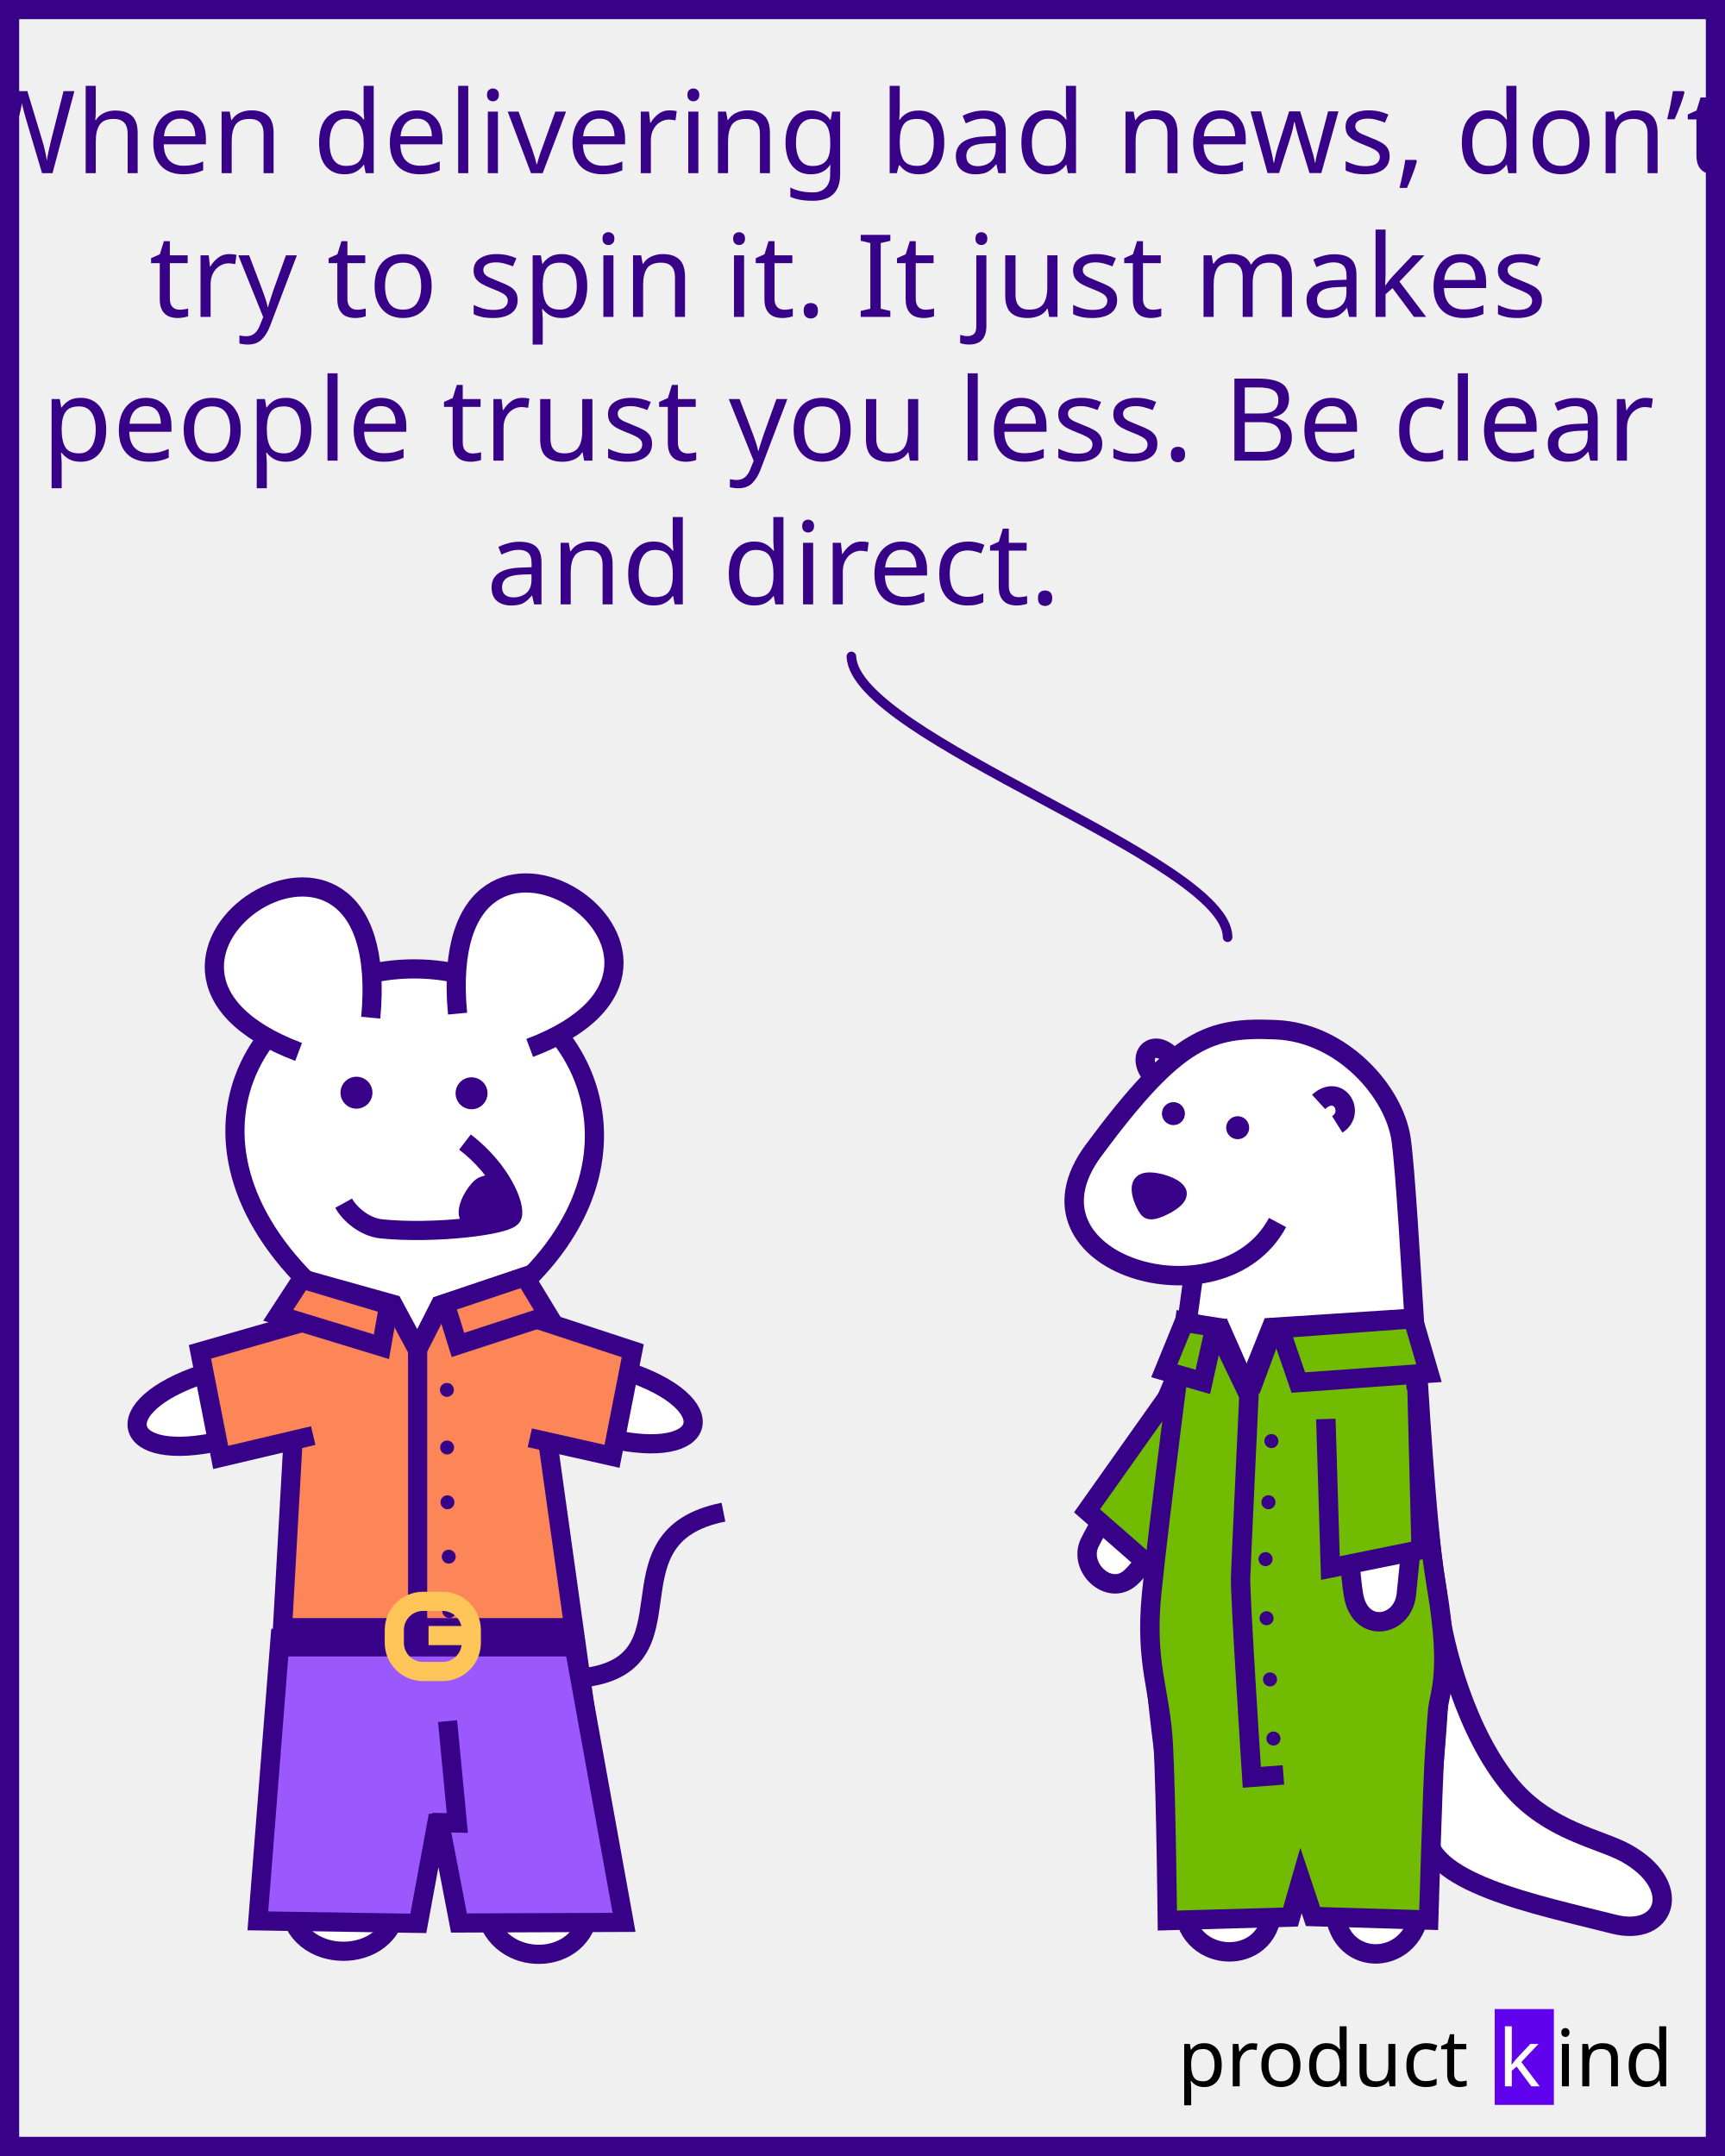
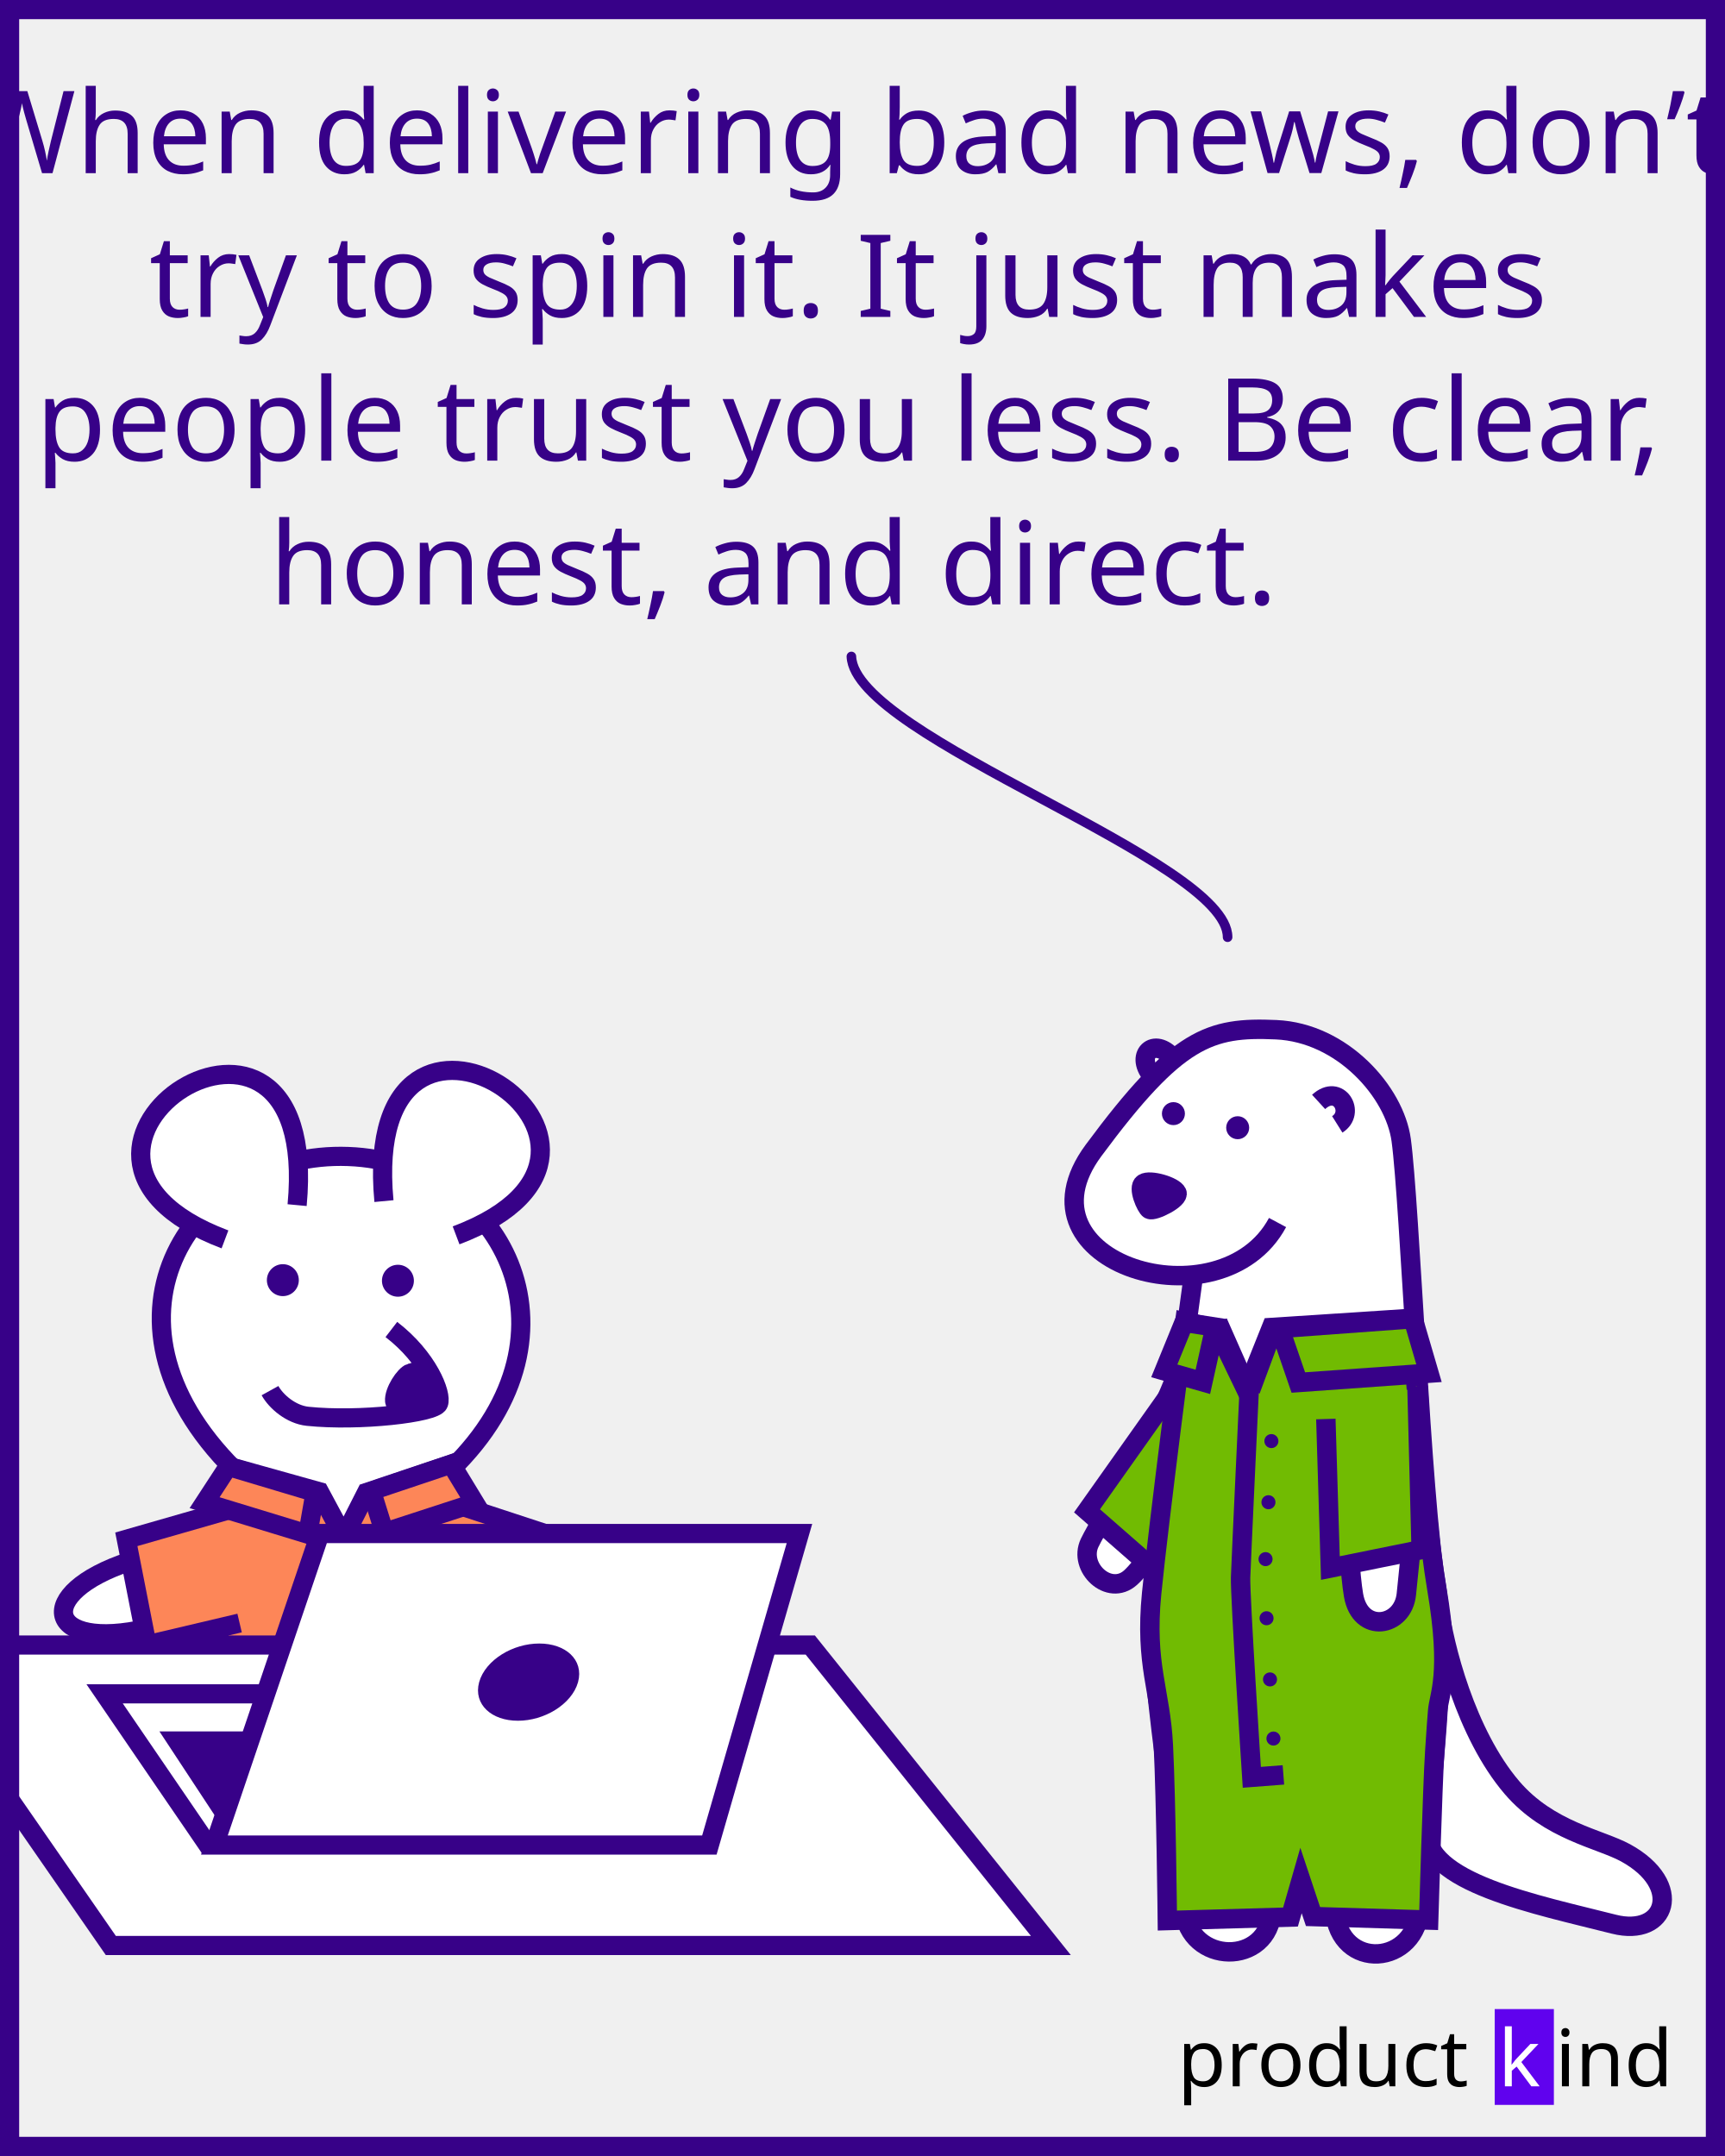
<svg xmlns="http://www.w3.org/2000/svg" width="1080" height="1350" viewBox="0 0 285.75 357.188" version="1.1" id="svg1">
  <defs id="defs1">
    <rect x="337.606" y="293.087" width="868.13" height="871.84" id="rect26" />
    <rect x="358.011" y="335.751" width="877.405" height="734.572" id="rect25" />
    <rect x="418.448" y="244.753" width="748.074" height="801.367" id="rect16" />
+     <clipPath clipPathUnits="userSpaceOnUse" id="clipPath2">
+       <rect style="fill:#71bb02;stroke:#370188;stroke-width:1.587" id="rect2" width="192.946" height="186.152" x="-39.404" y="118.893" />
+     </clipPath>
+     <clipPath clipPathUnits="userSpaceOnUse" id="clipPath3">
+       <rect style="fill:none;fill-opacity:1;fill-rule:nonzero;stroke:#370188;stroke-width:3.175;stroke-dasharray:none;stroke-opacity:1" id="rect4" width="282.575" height="354.012" x="1.587" y="5.821" />
+     </clipPath>
  </defs>
  <g id="layer1">
    <text xml:space="preserve" transform="scale(0.2645833)" id="text16" style="font-style:normal;font-variant:normal;font-weight:bold;font-stretch:normal;font-size:60px;font-family:'Josefin Slab';-inkscape-font-specification:'Josefin Slab Bold';text-align:start;letter-spacing:0px;word-spacing:0px;writing-mode:lr-tb;direction:ltr;white-space:pre;shape-inside:url(#rect16);display:inline;fill:#000000;fill-opacity:0;stroke:#370188;stroke-width:12;stroke-opacity:1" />
    <text xml:space="preserve" transform="scale(0.2645833)" id="text25" style="font-style:normal;font-variant:normal;font-weight:bold;font-stretch:normal;font-size:60px;font-family:'Josefin Slab';-inkscape-font-specification:'Josefin Slab Bold';text-align:start;letter-spacing:0px;word-spacing:0px;writing-mode:lr-tb;direction:ltr;white-space:pre;shape-inside:url(#rect25);display:inline;fill:#000000;fill-opacity:0;stroke:#370188;stroke-width:12;stroke-opacity:1" />
    <text xml:space="preserve" transform="scale(0.2645833)" id="text26" style="font-style:normal;font-variant:normal;font-weight:bold;font-stretch:normal;font-size:60px;font-family:'Josefin Slab';-inkscape-font-specification:'Josefin Slab Bold';text-align:start;letter-spacing:0px;word-spacing:0px;writing-mode:lr-tb;direction:ltr;white-space:pre;shape-inside:url(#rect26);display:inline;fill:#000000;fill-opacity:0;stroke:#370188;stroke-width:12;stroke-opacity:1" />
-     <rect style="fill:none;fill-opacity:1;fill-rule:nonzero;stroke:#370188;stroke-width:3.175;stroke-dasharray:none;stroke-opacity:1" id="rect113-4-2" width="282.575" height="354.012" x="1.587" y="1.587" />
    <rect width="9.802" height="15.875" rx="0" ry="0" fill="#6002ee" stroke-width="0" id="rect1-3-4-39-4-2-0-5-6" x="247.601" y="332.846" />
    <text font-family="Montserrat" font-size="618.11px" font-weight="200" stroke-width="0" fill="#33333" id="text3-0-3-0-0-5-3-3-2" x="248.337" y="345.427" style="font-style:normal;font-variant:normal;font-weight:300;font-stretch:normal;font-size:13.077px;font-family:Montserrat;-inkscape-font-specification:'Montserrat Light'" transform="scale(0.9993897,1.000611)">
      <tspan y="345.427" font-weight="200" stroke-width="0" id="tspan1-4-8-6-2-1-2-5-9" style="font-style:normal;font-variant:normal;font-weight:300;font-stretch:normal;font-size:13.077px;font-family:Montserrat;-inkscape-font-specification:'Montserrat Light'">
        <tspan style="font-style:normal;font-variant:normal;font-weight:300;font-stretch:normal;font-size:13.077px;font-family:Montserrat;-inkscape-font-specification:'Montserrat Light';fill:#ffffff;fill-opacity:1;stroke-width:0" id="tspan3-6-3-13-5-2-1-6-6">k</tspan>
      </tspan>
    </text>
    <text dx="0" dy="0" font-family="Montserrat" font-size="465.256px" font-weight="200" stroke-width="0" fill="#33333" id="text3-0-3-6-8-4-0-8-9" x="195.177" y="345.427" style="font-style:normal;font-variant:normal;font-weight:300;font-stretch:normal;font-size:13.077px;font-family:Montserrat;-inkscape-font-specification:'Montserrat Light'" transform="scale(0.9993897,1.000611)">
      <tspan y="345.427" font-weight="200" stroke-width="0" id="tspan1-4-8-3-9-0-0-6-9" style="font-style:normal;font-variant:normal;font-weight:300;font-stretch:normal;font-size:13.077px;font-family:Montserrat;-inkscape-font-specification:'Montserrat Light'">product</tspan>
    </text>
    <text font-family="Montserrat" font-size="465.256px" font-weight="200" stroke-width="0" fill="#33333" id="text3-0-3-6-4-3-4-3-7-8" x="257.784" y="345.427" style="font-style:normal;font-variant:normal;font-weight:300;font-stretch:normal;font-size:13.077px;font-family:Montserrat;-inkscape-font-specification:'Montserrat Light'" transform="scale(0.9993897,1.000611)">
      <tspan y="345.427" font-weight="200" stroke-width="0" id="tspan1-4-8-3-6-9-9-9-7-0" style="font-style:normal;font-variant:normal;font-weight:300;font-stretch:normal;font-size:13.077px;font-family:Montserrat;-inkscape-font-specification:'Montserrat Light'">ind</tspan>
    </text>
    <text xml:space="preserve" style="font-style:normal;font-variant:normal;font-weight:normal;font-stretch:normal;font-size:19.05px;font-family:'Nanum Pen';-inkscape-font-specification:'Nanum Pen';text-align:center;letter-spacing:0px;word-spacing:0px;writing-mode:lr-tb;direction:ltr;text-anchor:middle;white-space:pre;inline-size:218.025;display:inline;fill:#370188;fill-opacity:1;stroke:none;stroke-width:1.587;stroke-linecap:round;stroke-dasharray:none;stroke-opacity:1" x="-45.719" y="156.497" id="text17-6" transform="translate(186.2176,-127.8083)">
-       <tspan x="-45.719" y="156.497" id="tspan1">When delivering bad news, don’t<tspan y="156.497" id="tspan2"> </tspan>
+       <tspan x="-45.719" y="156.497" id="tspan4">When delivering bad news, don’t<tspan y="156.497" id="tspan9"> </tspan>
      </tspan>
-       <tspan x="-45.719" y="180.309" id="tspan3">try to spin it. It just makes<tspan y="180.309" id="tspan5"> </tspan>
+       <tspan x="-45.719" y="180.309" id="tspan10">try to spin it. It just makes<tspan y="180.309" id="tspan11"> </tspan>
      </tspan>
-       <tspan x="-45.719" y="204.122" id="tspan6">people trust you less. Be clear<tspan y="204.122" id="tspan7"> </tspan>
+       <tspan x="-45.719" y="204.122" id="tspan12">people trust you less. Be clear,<tspan y="204.122" id="tspan13"> </tspan>
      </tspan>
-       <tspan x="-45.719" y="227.934" id="tspan8">and direct.</tspan>
+       <tspan x="-45.719" y="227.934" id="tspan14">honest, and direct.</tspan>
    </text>
    <path style="fill:none;fill-opacity:1;stroke:#370188;stroke-width:1.587;stroke-linecap:round;stroke-dasharray:none;stroke-opacity:1" d="m 203.354,155.269 c 0.02,-12.856 -61.794,-32.992 -62.32,-46.514" id="path13-1-9-2-1" />
-     <path style="fill:#ffffff;fill-opacity:1;fill-rule:nonzero;stroke:#370188;stroke-width:3.175;stroke-dasharray:none;stroke-opacity:1" d="m 103.839,227.203 c 16.196,5.324 13.876,14.982 -2.924,11.097" id="path61-9-5" />
-     <path style="fill:#ffffff;fill-opacity:1;fill-rule:nonzero;stroke:#370188;stroke-width:3.175;stroke-dasharray:none;stroke-opacity:1" d="m 33.699,227.621 c -16.196,5.324 -13.876,14.982 2.924,11.097" id="path61-93" />
-     <path style="fill:#ffffff;fill-opacity:1;fill-rule:nonzero;stroke:#370188;stroke-width:3.175;stroke-dasharray:none;stroke-opacity:1" d="m 51.048,212.468 c -25.533,-25.401 -6.656,-52.884 18.841,-51.926 25.116,0.944 40.371,29.177 17.009,51.856 3.854,24.969 10.08,70.524 10.631,104.674 -1.631,9.343 -16.161,8.978 -17.238,-1.437 -1.077,-10.415 -14.013,-11.941 -14.579,-0.167 -0.503,10.462 -17.311,10.416 -17.742,-0.192 -2.537,-17.451 1.063,-77.489 3.078,-102.808 z" id="path49-6" />
-     <path style="fill:#fd8658;fill-opacity:1;fill-rule:nonzero;stroke:#370188;stroke-width:3.175;stroke-dasharray:none;stroke-opacity:1" d="m 86.93,211.524 9.995,71.524 -50.865,-0.192 3.988,-70.987 15.052,4.211 4.05,7.538 3.713,-7.313 z" id="path56-7" />
-     <path style="fill:#fd8658;fill-opacity:1;fill-rule:nonzero;stroke:#370188;stroke-width:3.175;stroke-dasharray:none;stroke-opacity:1" d="m 53.497,218.114 -20.374,5.849 3.434,17.488 15.329,-3.615" id="path57-2" />
-     <path style="fill:#fd8658;fill-opacity:1;fill-rule:nonzero;stroke:#370188;stroke-width:3.175;stroke-dasharray:none;stroke-opacity:1" d="m 85.292,217.364 19.524,6.416 -3.434,17.488 -13.615,-3.066" id="path57-4-4" />
-     <path style="fill:#fd8658;fill-opacity:1;fill-rule:nonzero;stroke:#370188;stroke-width:3.175;stroke-dasharray:none;stroke-opacity:1" d="m 50.007,211.893 -3.915,6.002 17.094,5.22 1.211,-6.917 z" id="path58-4" />
-     <path style="fill:#fd8658;fill-opacity:1;fill-rule:nonzero;stroke:#370188;stroke-width:3.175;stroke-dasharray:none;stroke-opacity:1" d="m 73.717,215.938 13.218,-4.437 3.915,6.437 -14.987,4.879 z" id="path59-0" />
-     <path style="fill:#ffffff;fill-opacity:1;fill-rule:nonzero;stroke:#370188;stroke-width:3.175;stroke-dasharray:none;stroke-opacity:1" d="m 69.178,222.136 3.1e-5,59.833" id="path60-3" />
-     <circle style="fill:#370188;fill-opacity:1;stroke:#370188;stroke-width:0.798;stroke-opacity:1" id="path3-3-6-6-7-1" r="0.756" cy="266.894" cx="74.413" />
-     <circle style="fill:#370188;fill-opacity:1;stroke:#370188;stroke-width:0.798;stroke-opacity:1" id="path3-3-6-6-7-0-4" r="0.756" cy="248.885" cx="74.121" />
-     <circle style="fill:#370188;fill-opacity:1;stroke:#370188;stroke-width:0.798;stroke-opacity:1" id="path3-3-6-60-5-3-8" r="0.756" cy="257.896" cx="74.334" />
-     <circle style="fill:#370188;fill-opacity:1;stroke:#370188;stroke-width:0.798;stroke-opacity:1" id="path3-3-6-6-7-0-0-8" r="0.756" cy="230.265" cx="74.03" />
-     <circle style="fill:#370188;fill-opacity:1;stroke:#370188;stroke-width:0.798;stroke-opacity:1" id="path3-3-6-60-5-3-6-7" r="0.756" cy="239.807" cx="74.065" />
-     <circle style="fill:#370188;fill-opacity:1;stroke:none;stroke-width:12.621;stroke-dasharray:none;stroke-opacity:1" id="path9-5-7-5" cx="59.05" cy="181.03" r="2.646" />
-     <circle style="fill:#370188;fill-opacity:1;stroke:none;stroke-width:12.621;stroke-dasharray:none;stroke-opacity:1" id="path9-5-7-6-7" cx="78.113" cy="181.126" r="2.646" />
-     <path style="fill:#ffffff;fill-opacity:1;stroke:#370188;stroke-width:3.175;stroke-dasharray:none;stroke-opacity:1" d="m 77.027,189.203 c 6.068,4.667 8.422,10.655 7.815,12.268 -0.59,1.564 -13.19,3.001 -21.691,2.113 -2.721,-0.284 -5.219,-2.424 -6.227,-4.25" id="path7-6" />
-     <path style="fill:#370188;fill-opacity:1;stroke:#370188;stroke-width:3.257;stroke-dasharray:none;stroke-opacity:1" d="m 80.25,196.443 c -0.975,0.314 -2.79,3.056 -2.64,4.62 0.15,1.563 3.221,-0.193 3.221,-0.193 l 2.099,-0.571 -0.777,-2.327 c 0,0 -0.929,-1.842 -1.903,-1.528 z" id="path8-8" />
-     <path style="fill:#ffffff;fill-opacity:1;fill-rule:nonzero;stroke:#370188;stroke-width:3.175;stroke-dasharray:none;stroke-opacity:1" d="M 49.464,174.276 C 10.627,159.638 65.596,124.088 61.414,168.6" id="path67" />
-     <path style="fill:#ffffff;fill-opacity:1;fill-rule:nonzero;stroke:#370188;stroke-width:3.175;stroke-dasharray:none;stroke-opacity:1" d="M 87.748,173.61 C 126.585,158.972 71.616,123.421 75.798,167.934" id="path67-5" />
-     <path style="fill:#9a58fd;fill-opacity:1;fill-rule:nonzero;stroke:#370188;stroke-width:3.175;stroke-dasharray:none;stroke-opacity:1" d="m 42.714,318.232 26.583,0.413 3.298,-17.872 3.431,17.813 27.35,-0.103 -8.456,-46.747 -48.519,-0.296 z" id="path55-9" />
-     <path style="fill:#ffffff;fill-opacity:1;fill-rule:nonzero;stroke:#370188;stroke-width:6.35;stroke-dasharray:none;stroke-opacity:1" d="m 46.322,271.25 49.046,-10e-6" id="path69" />
-     <rect style="fill:none;fill-opacity:1;fill-rule:nonzero;stroke:#fdc458;stroke-width:3.175;stroke-dasharray:none;stroke-opacity:1" id="rect68" width="12.758" height="11.624" x="65.317" y="265.297" rx="4.762" />
-     <path style="fill:none;fill-opacity:1;fill-rule:nonzero;stroke:#fdc458;stroke-width:3.175;stroke-dasharray:none;stroke-opacity:1" d="m 70.987,270.967 h 6.521" id="path70" />
-     <path style="fill:none;fill-opacity:1;fill-rule:nonzero;stroke:#370188;stroke-width:3.175;stroke-dasharray:none;stroke-opacity:1" d="m 71.57,301.916 4.189,0.11 -1.618,-16.885" id="path71" />
-     <path style="fill:none;fill-opacity:1;fill-rule:nonzero;stroke:#370188;stroke-width:3.175;stroke-dasharray:none;stroke-opacity:1" d="m 96.022,278.032 c 20.342,-1.95 3.264,-23.392 23.818,-27.51" id="path72" />
    <path style="fill:#ffffff;fill-opacity:1;stroke:#370188;stroke-width:3.216;stroke-dasharray:none;stroke-opacity:1" d="m 195.957,223.779 c -1.244,8.172 -13.497,27.737 -15.451,31.823 -1.954,4.086 3.221,8.963 6.774,5.765 3.553,-3.198 15.768,-21.086 17.367,-27.304" id="path5-1-2-1-7" />
    <path style="fill:#ffffff;fill-opacity:1;stroke:#370188;stroke-width:3.216;stroke-dasharray:none;stroke-opacity:1" d="m 238.323,266.016 c 0.817,6.535 4.51,21.221 12.14,30.14 6.131,7.167 14.563,8.48 18.808,10.802 9.775,5.346 6.769,14.04 -1.932,11.825 -12.68,-3.228 -31.836,-6.967 -30.952,-15.807" id="path2-4-2-5-8-3" />
    <path style="fill:#71bb02;fill-opacity:1;stroke:#370188;stroke-width:3.216;stroke-dasharray:none;stroke-opacity:1" d="m 194.51,229.902 -14.443,20.397 11.149,9.755" id="path13-6-7-6-8" />
    <path style="fill:#ffffff;fill-opacity:1;stroke:#370188;stroke-width:3.216;stroke-dasharray:none;stroke-opacity:1" d="m 190.805,178.193 c -2.98,-3.662 0.722,-6.687 3.802,-2.513" id="path15-0-5-6-6-1" />
    <path style="fill:#ffffff;fill-opacity:1;stroke:#370188;stroke-width:3.217;stroke-dasharray:none;stroke-opacity:1" d="m 211.63,202.537 c -9.266,17.312 -44.377,6.827 -30.479,-11.948 13.898,-18.775 19.263,-20.482 30.235,-19.994 10.972,0.488 19.64,10.317 20.726,18.287 1.43,10.497 3.327,59.211 5.766,73.597 1.998,11.787 -0.794,34.089 -2.082,46.633 -0.284,2.766 -0.495,5.058 -0.566,6.657 -0.444,10.071 -13.414,10.827 -14.142,0.732 -0.539,-7.48 -10.085,-6.212 -10.388,0 -0.451,9.278 -13.784,9.126 -14.584,-0.261 -0.93,-10.895 -6.172,-40.699 -5.151,-52.22 0.972,-10.972 6.767,-52.949 6.767,-52.949 v 0" id="path1-2-4-7-1-7" />
    <circle style="fill:#370188;fill-opacity:1;stroke:#370188;stroke-width:0.804;stroke-opacity:1" id="path3-29-2-0" cx="194.379" cy="184.496" r="1.503" />
    <circle style="fill:#370188;fill-opacity:1;stroke:#370188;stroke-width:0.804;stroke-opacity:1" id="path3-3-5-9-1" cx="205.025" cy="186.83" r="1.503" />
    <path style="fill:#370188;fill-opacity:1;stroke:#370188;stroke-width:3.216;stroke-dasharray:none;stroke-opacity:1" d="m 189.437,196.051 c 1.064,-0.69 5.02,0.465 5.521,1.553 0.469,1.017 -3.818,3.167 -4.543,2.76 -0.531,-0.297 -2.042,-3.623 -0.978,-4.313 z" id="path4-2-3-9-6" />
    <path style="fill:#71bb02;fill-opacity:1;stroke:#370188;stroke-width:3.216;stroke-dasharray:none;stroke-opacity:1" d="m 237.655,290.401 c -0.341,5.329 -0.995,27.697 -0.995,27.697 l -19.156,-0.58 -1.99,-5.971 -1.741,6.053 -20.399,0.581 c 0,0 -0.212,-19.99 -0.663,-29.024 -0.451,-9.033 -3.111,-13.353 -1.94,-25.162 1.171,-11.809 5.495,-45.014 5.495,-45.014 l 5.288,1.133 4.91,10.198 4.155,-10.387 23.229,-1.511 c 0,0 1.737,30.374 4.163,44.759 2.426,14.384 0.334,17.474 0.13,20.376 -0.204,2.903 -0.144,1.523 -0.485,6.851 z" id="path14-0-7-8-2" />
    <path style="fill:#ffffff;fill-opacity:1;stroke:#370188;stroke-width:3.216;stroke-dasharray:none;stroke-opacity:1" d="m 234.926,229.725 c 0.691,10.09 -1.553,30.378 -1.963,34.403 -0.553,5.432 -7.643,6.634 -8.749,0.138 -1.106,-6.496 -1.557,-27.264 -1.557,-27.264" id="path6-86-3-4-3" />
    <path style="fill:#ffffff;fill-opacity:1;stroke:#370188;stroke-width:3.216;stroke-dasharray:none;stroke-opacity:1" d="m 211.323,219.071 -4.171,11.247" id="path10-5-4-0-6-1" />
    <path style="fill:#71bb02;fill-opacity:1;stroke:#370188;stroke-width:3.216;stroke-dasharray:none;stroke-opacity:1" d="m 215.07,229.045 -3.075,-8.954 22.081,-1.614 2.641,9.023 z" id="path7-1-7-2-3-4" />
    <path style="fill:#ffffff;fill-opacity:1;stroke:#370188;stroke-width:3.216;stroke-dasharray:none;stroke-opacity:1" d="m 206.842,230.598 -5.092,-11.527" id="path9-9-9-5-8-8" />
    <path style="fill:#71bb02;fill-opacity:1;stroke:#370188;stroke-width:3.216;stroke-dasharray:none;stroke-opacity:1" d="m 196.15,219.064 5.119,0.796 -2.014,9.076 -6.39,-1.825 z" id="path8-9-5-7-9-9" />
    <path style="fill:#71bb02;fill-opacity:1;stroke:#370188;stroke-width:3.216;stroke-dasharray:none;stroke-opacity:1" d="m 219.629,235.091 0.753,24.691 15.035,-3.05 -0.695,-27.089" id="path12-2-2-7-8-2" />
    <path style="fill:#71bb02;fill-opacity:1;stroke:#370188;stroke-width:3.216;stroke-dasharray:none;stroke-opacity:1" d="m 206.939,230.129 c 0,0 -1.33,28.235 -1.432,31.202 -0.103,2.967 1.86,33.12 1.86,33.12 l 5.231,-0.403" id="path11-7-9-4-2-3" />
    <circle style="fill:#370188;fill-opacity:1;stroke:#370188;stroke-width:0.804;stroke-opacity:1" id="path3-3-6-16-4-6-1" r="0.761" cy="238.748" cx="210.609" />
    <circle style="fill:#370188;fill-opacity:1;stroke:#370188;stroke-width:0.804;stroke-opacity:1" id="path3-3-6-9-41-1-0-5" r="0.761" cy="248.877" cx="210.122" />
    <circle style="fill:#370188;fill-opacity:1;stroke:#370188;stroke-width:0.804;stroke-opacity:1" id="path3-3-6-2-6-2-9-0" r="0.761" cy="258.304" cx="209.641" />
    <circle style="fill:#370188;fill-opacity:1;stroke:#370188;stroke-width:0.804;stroke-opacity:1" id="path3-3-6-1-3-7-6-7" r="0.761" cy="268.095" cx="209.806" />
    <circle style="fill:#370188;fill-opacity:1;stroke:#370188;stroke-width:0.804;stroke-opacity:1" id="path3-3-6-6-9-8-5-4" r="0.761" cy="278.233" cx="210.379" />
    <circle style="fill:#370188;fill-opacity:1;stroke:#370188;stroke-width:0.804;stroke-opacity:1" id="path3-3-6-60-59-6-9-2" r="0.761" cy="288.027" cx="210.95" />
    <path style="fill:#ffffff;fill-opacity:1;stroke:#370188;stroke-width:3.216;stroke-dasharray:none;stroke-opacity:1" d="m 218.431,182.557 c 3.373,-3.089 6.144,1.807 3.089,3.722" id="path15-1-0-5-7" />
+     <g id="g1" clip-path="url(#clipPath2)" transform="translate(-13.23597,14.42413)">
+       <path style="fill:#ffffff;fill-opacity:1;fill-rule:nonzero;stroke:#370188;stroke-width:3.175;stroke-dasharray:none;stroke-opacity:1" d="m 104.879,243.834 c 16.196,5.324 13.876,14.982 -2.924,11.097" id="path61-9-5" />
+       <path style="fill:#ffffff;fill-opacity:1;fill-rule:nonzero;stroke:#370188;stroke-width:3.175;stroke-dasharray:none;stroke-opacity:1" d="m 34.738,244.252 c -16.196,5.324 -13.876,14.982 2.924,11.097" id="path61-93" />
+       <path style="fill:#ffffff;fill-opacity:1;fill-rule:nonzero;stroke:#370188;stroke-width:3.175;stroke-dasharray:none;stroke-opacity:1" d="m 52.088,229.099 c -25.533,-25.401 -6.656,-52.884 18.841,-51.926 25.116,0.944 40.371,29.177 17.009,51.856 3.854,24.969 10.08,70.524 10.631,104.674 -1.631,9.343 -16.161,8.978 -17.238,-1.437 -1.077,-10.415 -14.013,-11.941 -14.579,-0.167 -0.503,10.462 -17.311,10.416 -17.742,-0.192 -2.537,-17.451 1.063,-77.489 3.078,-102.808 z" id="path49-6" />
+       <path style="fill:#fd8658;fill-opacity:1;fill-rule:nonzero;stroke:#370188;stroke-width:3.175;stroke-dasharray:none;stroke-opacity:1" d="m 87.969,228.155 9.995,71.524 -50.865,-0.192 3.988,-70.987 15.052,4.211 4.05,7.538 3.713,-7.313 z" id="path56-7" />
+       <path style="fill:#fd8658;fill-opacity:1;fill-rule:nonzero;stroke:#370188;stroke-width:3.175;stroke-dasharray:none;stroke-opacity:1" d="m 54.537,234.746 -20.374,5.849 3.434,17.488 15.329,-3.615" id="path57-2" />
+       <path style="fill:#fd8658;fill-opacity:1;fill-rule:nonzero;stroke:#370188;stroke-width:3.175;stroke-dasharray:none;stroke-opacity:1" d="m 86.331,233.995 19.524,6.416 -3.434,17.488 -13.615,-3.066" id="path57-4-4" />
+       <path style="fill:#fd8658;fill-opacity:1;fill-rule:nonzero;stroke:#370188;stroke-width:3.175;stroke-dasharray:none;stroke-opacity:1" d="m 51.046,228.524 -3.915,6.002 17.094,5.22 1.211,-6.917 z" id="path58-4" />
+       <path style="fill:#fd8658;fill-opacity:1;fill-rule:nonzero;stroke:#370188;stroke-width:3.175;stroke-dasharray:none;stroke-opacity:1" d="m 74.756,232.569 13.218,-4.437 3.915,6.437 -14.987,4.879 z" id="path59-0" />
+       <path style="fill:#ffffff;fill-opacity:1;fill-rule:nonzero;stroke:#370188;stroke-width:3.175;stroke-dasharray:none;stroke-opacity:1" d="m 70.217,238.767 3.1e-5,59.833" id="path60-3" />
+       <circle style="fill:#370188;fill-opacity:1;stroke:#370188;stroke-width:0.798;stroke-opacity:1" id="path3-3-6-6-7-1" r="0.756" cy="283.525" cx="75.453" />
+       <circle style="fill:#370188;fill-opacity:1;stroke:#370188;stroke-width:0.798;stroke-opacity:1" id="path3-3-6-6-7-0-4" r="0.756" cy="265.516" cx="75.161" />
+       <circle style="fill:#370188;fill-opacity:1;stroke:#370188;stroke-width:0.798;stroke-opacity:1" id="path3-3-6-60-5-3-8" r="0.756" cy="274.527" cx="75.373" />
+       <circle style="fill:#370188;fill-opacity:1;stroke:#370188;stroke-width:0.798;stroke-opacity:1" id="path3-3-6-6-7-0-0-8" r="0.756" cy="246.896" cx="75.069" />
+       <circle style="fill:#370188;fill-opacity:1;stroke:#370188;stroke-width:0.798;stroke-opacity:1" id="path3-3-6-60-5-3-6-7" r="0.756" cy="256.438" cx="75.104" />
+       <circle style="fill:#370188;fill-opacity:1;stroke:none;stroke-width:12.621;stroke-dasharray:none;stroke-opacity:1" id="path9-5-7-5" cx="60.09" cy="197.661" r="2.646" />
+       <circle style="fill:#370188;fill-opacity:1;stroke:none;stroke-width:12.621;stroke-dasharray:none;stroke-opacity:1" id="path9-5-7-6-7" cx="79.153" cy="197.757" r="2.646" />
+       <path style="fill:#ffffff;fill-opacity:1;stroke:#370188;stroke-width:3.175;stroke-dasharray:none;stroke-opacity:1" d="m 78.066,205.834 c 6.068,4.667 8.422,10.655 7.815,12.268 -0.59,1.564 -13.19,3.001 -21.691,2.113 -2.721,-0.284 -5.219,-2.424 -6.227,-4.25" id="path7-6" />
+       <path style="fill:#370188;fill-opacity:1;stroke:#370188;stroke-width:3.257;stroke-dasharray:none;stroke-opacity:1" d="m 81.289,213.074 c -0.975,0.314 -2.79,3.056 -2.64,4.62 0.15,1.563 3.221,-0.193 3.221,-0.193 l 2.099,-0.571 -0.777,-2.327 c 0,0 -0.929,-1.842 -1.903,-1.528 z" id="path8-8" />
+       <path style="fill:#ffffff;fill-opacity:1;fill-rule:nonzero;stroke:#370188;stroke-width:3.175;stroke-dasharray:none;stroke-opacity:1" d="M 50.503,190.907 C 11.667,176.269 66.635,140.719 62.453,185.231" id="path67" />
+       <path style="fill:#ffffff;fill-opacity:1;fill-rule:nonzero;stroke:#370188;stroke-width:3.175;stroke-dasharray:none;stroke-opacity:1" d="M 88.787,190.241 C 127.624,175.603 72.655,140.052 76.838,184.565" id="path67-5" />
+       <path style="fill:#9a58fd;fill-opacity:1;fill-rule:nonzero;stroke:#370188;stroke-width:3.175;stroke-dasharray:none;stroke-opacity:1" d="m 43.753,334.863 26.583,0.413 3.298,-17.872 3.431,17.813 27.35,-0.103 -8.456,-46.747 -48.519,-0.296 z" id="path55-9" />
+       <path style="fill:#ffffff;fill-opacity:1;fill-rule:nonzero;stroke:#370188;stroke-width:6.35;stroke-dasharray:none;stroke-opacity:1" d="m 47.362,287.881 49.046,-10e-6" id="path69" />
+       <rect style="fill:none;fill-opacity:1;fill-rule:nonzero;stroke:#fdc458;stroke-width:3.175;stroke-dasharray:none;stroke-opacity:1" id="rect68" width="12.758" height="11.624" x="66.357" y="281.928" rx="4.762" />
+       <path style="fill:none;fill-opacity:1;fill-rule:nonzero;stroke:#fdc458;stroke-width:3.175;stroke-dasharray:none;stroke-opacity:1" d="m 72.027,287.598 h 6.521" id="path70" />
+       <path style="fill:none;fill-opacity:1;fill-rule:nonzero;stroke:#370188;stroke-width:3.175;stroke-dasharray:none;stroke-opacity:1" d="m 72.609,318.547 4.189,0.11 -1.618,-16.885" id="path71" />
+       <path style="fill:none;fill-opacity:1;fill-rule:nonzero;stroke:#370188;stroke-width:3.175;stroke-dasharray:none;stroke-opacity:1" d="m 97.062,294.663 c 20.342,-1.95 3.264,-23.392 23.818,-27.51" id="path72" />
+     </g>
+     <path style="fill:#ffffff;fill-opacity:1;stroke:#370188;stroke-width:3.175;stroke-linejoin:miter;stroke-dasharray:none;stroke-opacity:1" d="M -16.124,272.536 H 1.194 134.225 l 39.855,49.777 H 18.359 L 0.396,296.383 Z" id="path2-3" clip-path="url(#clipPath3)" />
+     <path style="fill:#ffffff;fill-opacity:1;stroke:#370188;stroke-width:3.175;stroke-linejoin:miter;stroke-dasharray:none;stroke-opacity:1" d="m 34.828,306.239 -17.5,-25.62 h 25.706" id="path21" />
+     <path style="fill:#ffffff;fill-opacity:1;stroke:#370188;stroke-width:3.175;stroke-linejoin:miter;stroke-dasharray:none;stroke-opacity:1" d="m 35.516,305.669 h 81.993 l 14.922,-51.609 H 53.008 Z" id="path18" />
+     <ellipse style="fill:#370188;fill-opacity:1;stroke:#370188;stroke-width:2.365;stroke-linejoin:miter;stroke-dasharray:none;stroke-opacity:1" id="path20" cx="164.614" cy="289.136" rx="7.008" ry="5.454" transform="matrix(1,0,-0.2664838,0.9638394,0,0)" />
+     <path style="fill:#370188;fill-opacity:1;stroke:#370188;stroke-width:2.581;stroke-linejoin:miter;stroke-dasharray:none;stroke-opacity:1" d="m 36.702,300.137 -7.894,-11.997 h 12.076 z" id="path22" />
+     <rect style="fill:none;fill-opacity:1;fill-rule:nonzero;stroke:#370188;stroke-width:3.175;stroke-dasharray:none;stroke-opacity:1" id="rect113-4-2" width="282.575" height="354.012" x="1.587" y="1.587" />
  </g>
</svg>
